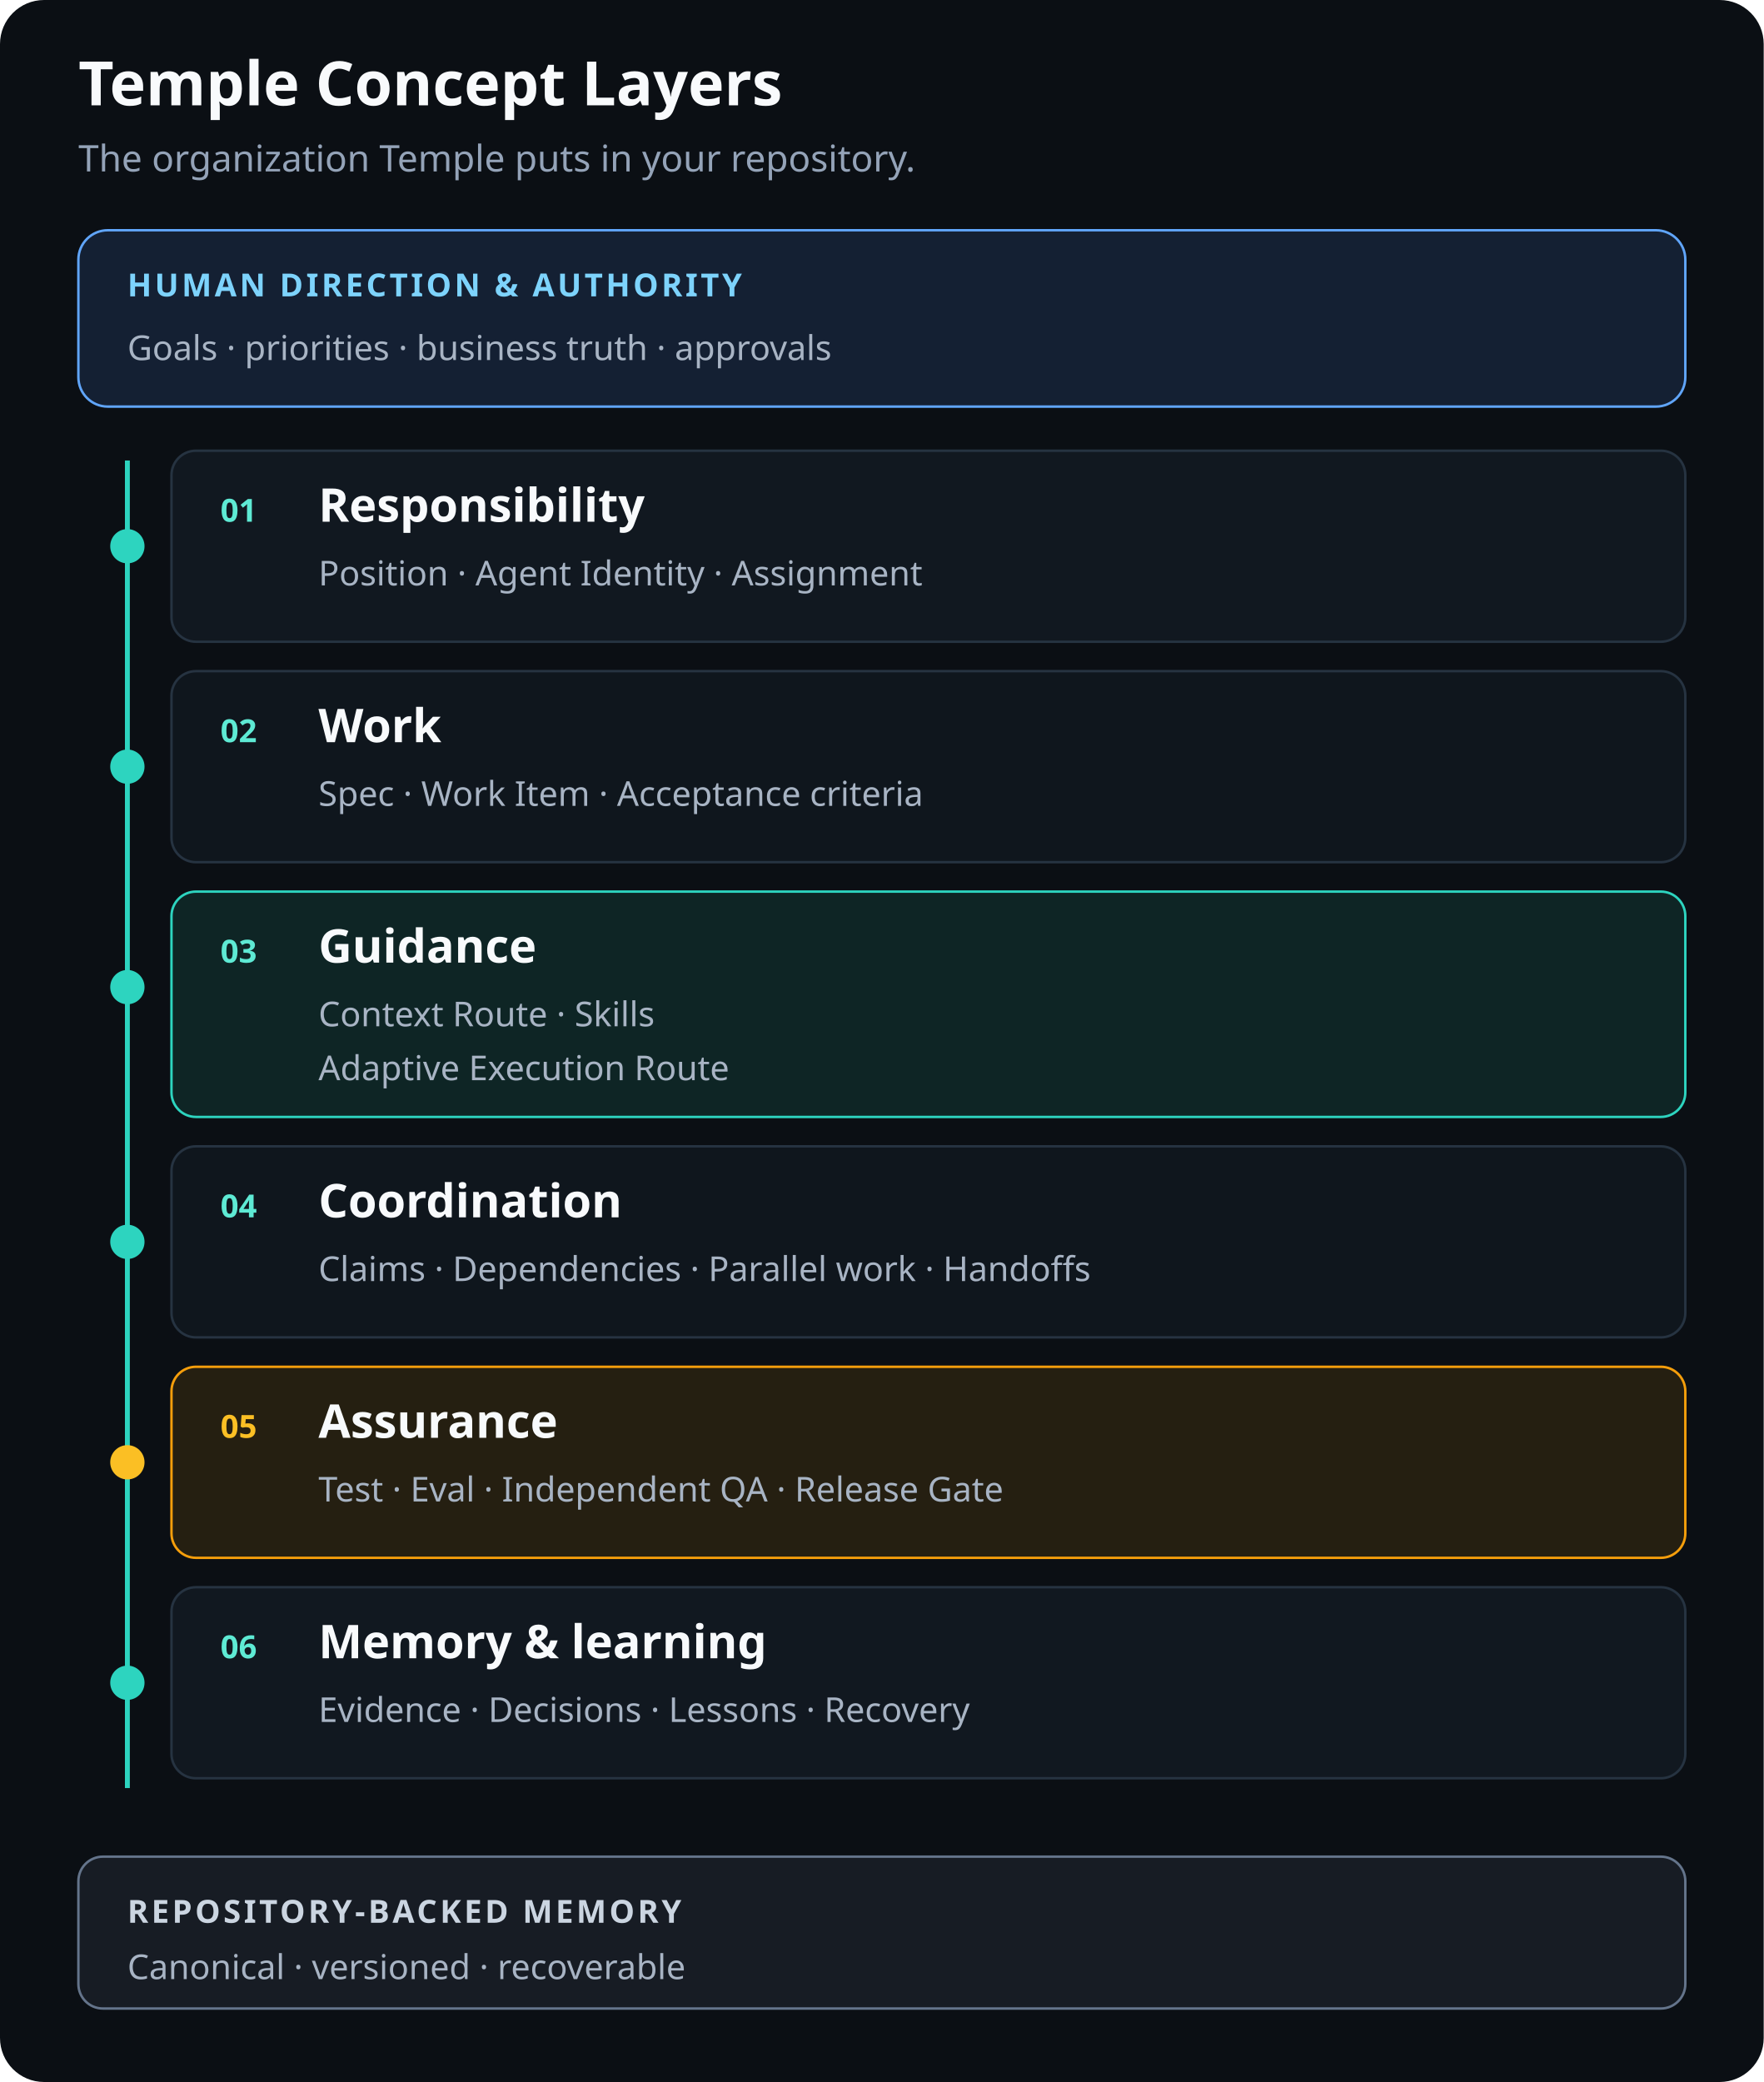
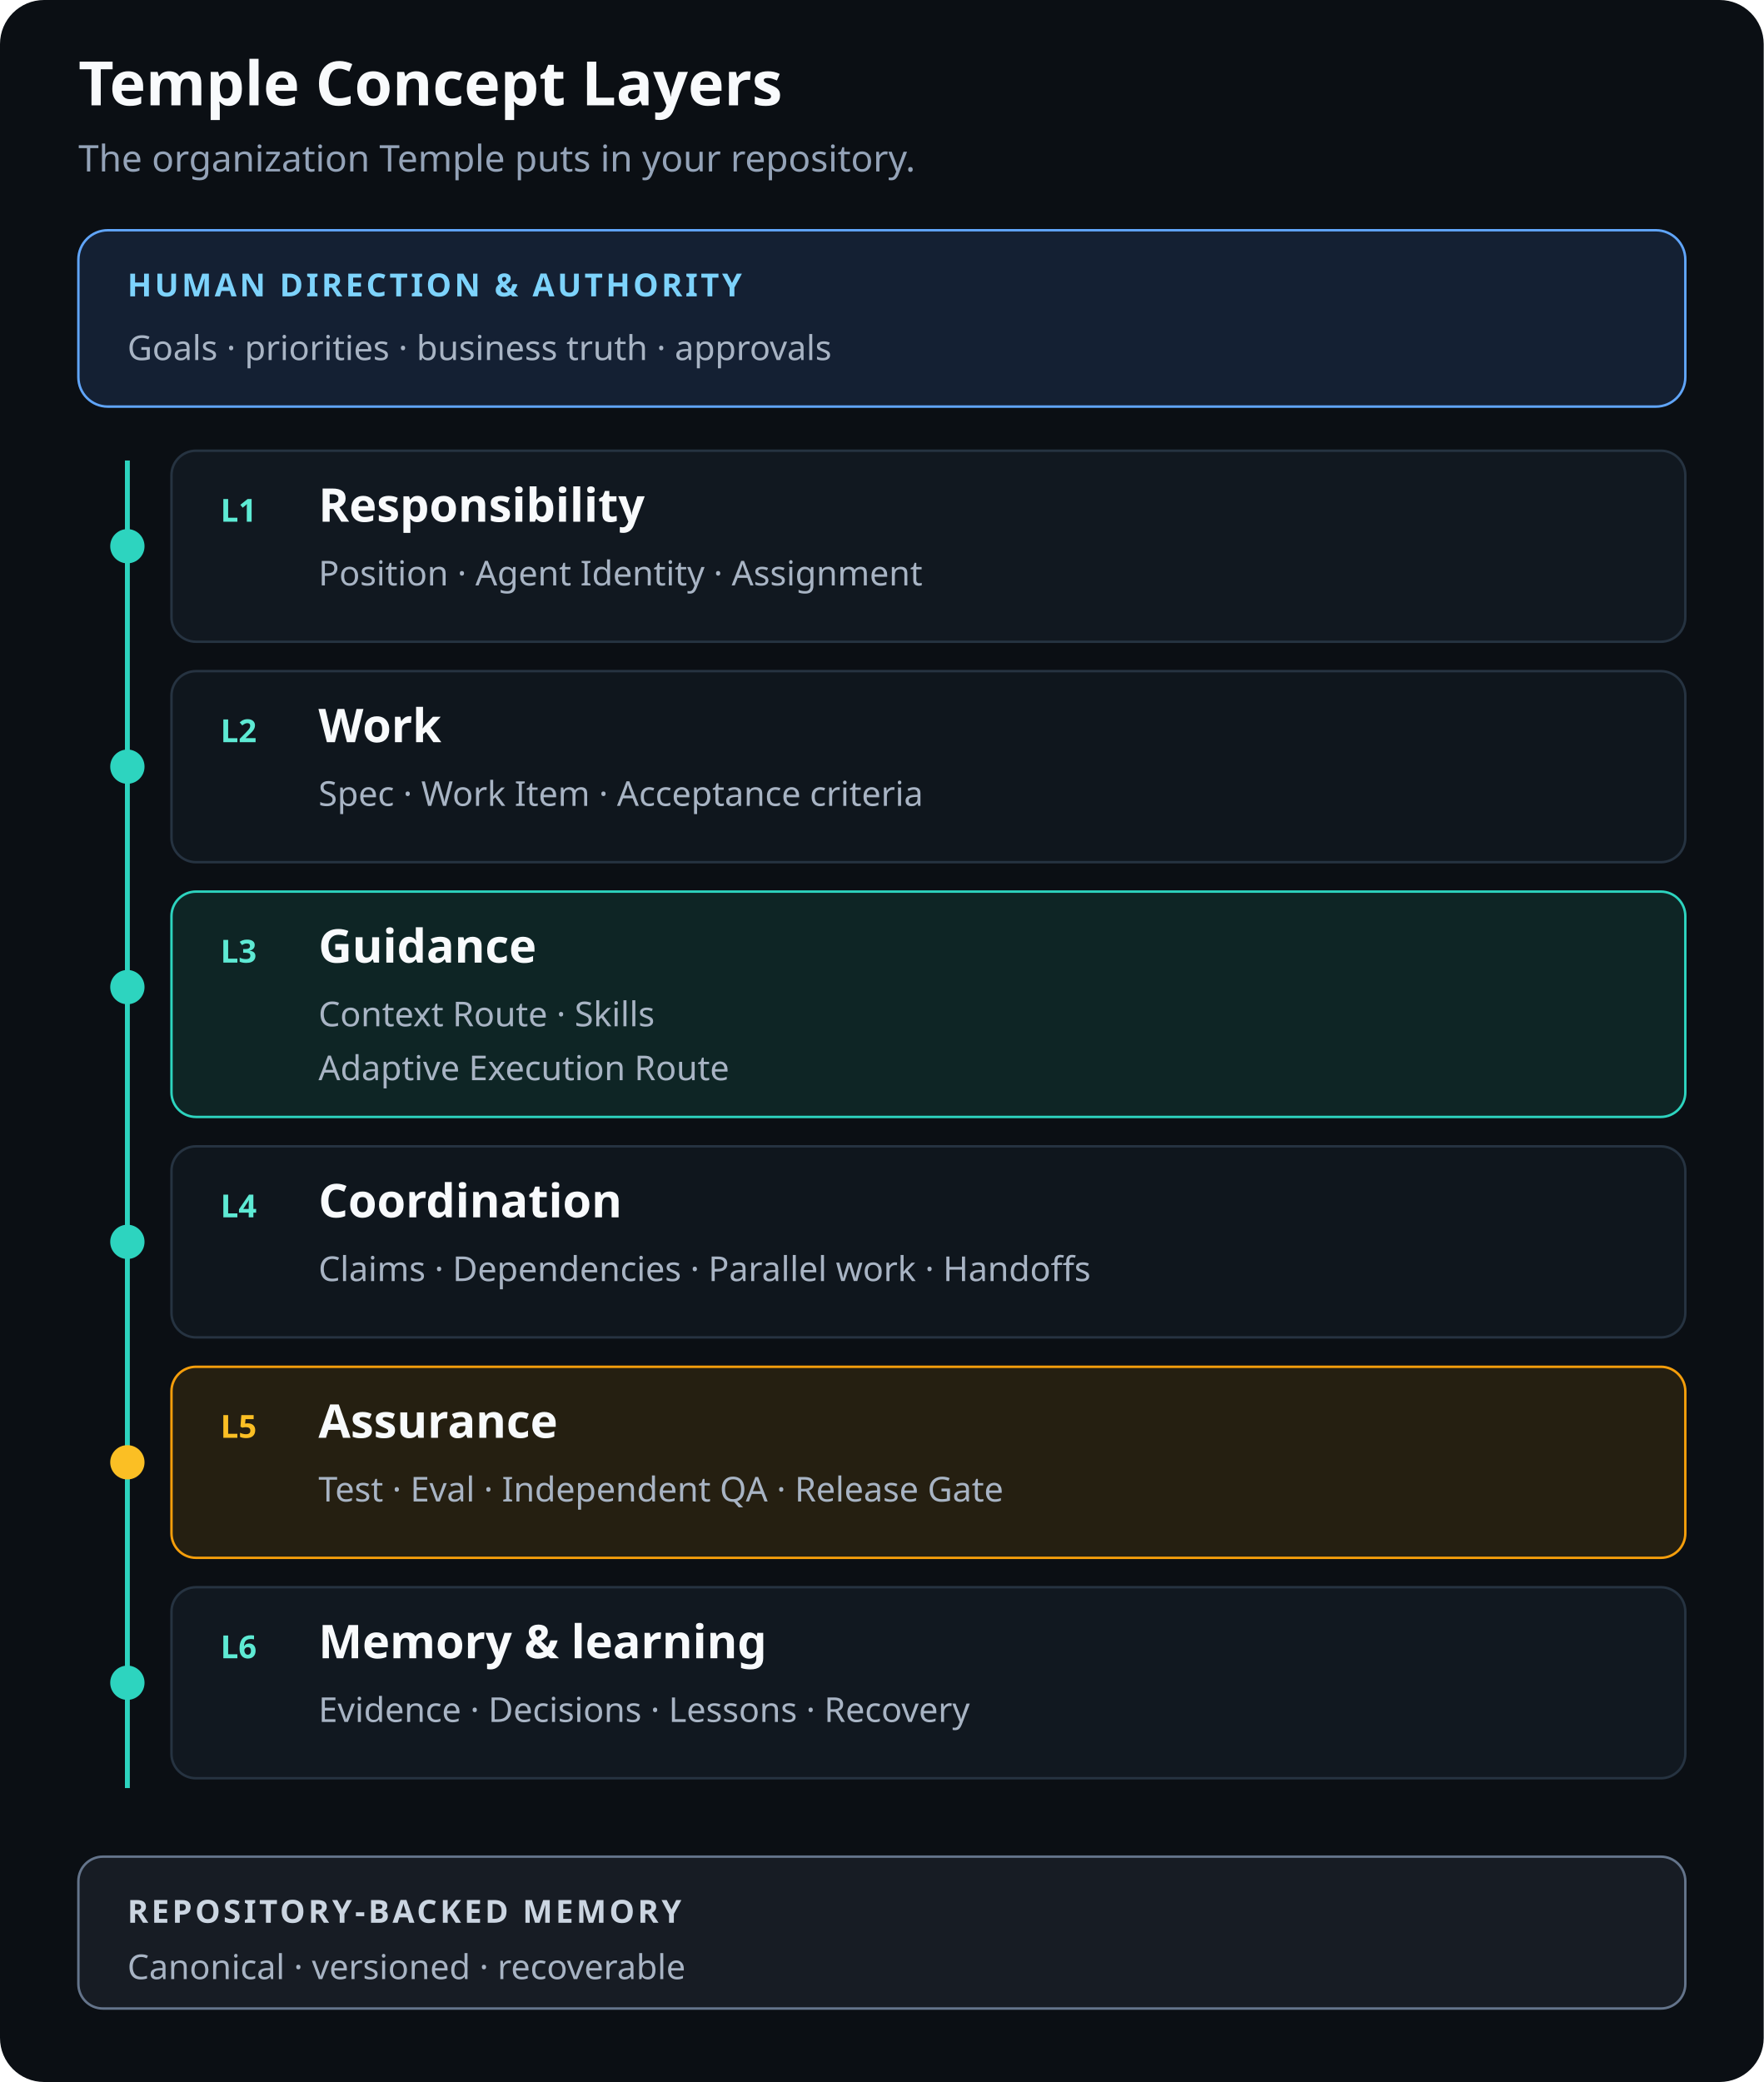
<svg xmlns="http://www.w3.org/2000/svg" width="720" height="850" viewBox="0 0 720 850" role="img" aria-labelledby="title desc">
  <style>text{font-family:-apple-system,BlinkMacSystemFont,"Segoe UI","Noto Sans",sans-serif}.title{fill:#f8fafc;font-size:25px;font-weight:650}.sub{fill:#94a3b8;font-size:15px}.label{fill:#7dd3fc;font-size:13px;font-weight:700;letter-spacing:1.2px}.name{fill:#f8fafc;font-size:19px;font-weight:650}.meta{fill:#a8b4c4;font-size:14px}.idx{fill:#5eead4;font-size:13px;font-weight:700}</style>
  <rect width="720" height="850" rx="18" fill="#0b0f14" />
  <text x="32" y="43" class="title">Temple Concept Layers</text>
  <text x="32" y="70" class="sub">The organization Temple puts in your repository.</text>
  <rect x="32" y="94" width="656" height="72" rx="12" fill="#142033" stroke="#60a5fa" />
  <text x="52" y="121" class="label">HUMAN DIRECTION &amp; AUTHORITY</text>
  <text x="52" y="147" class="meta">Goals · priorities · business truth · approvals</text>
  <line x1="52" y1="188" x2="52" y2="730" stroke="#2dd4bf" stroke-width="2" />
  <g transform="translate(32 184)">
    <circle cx="20" cy="39" r="7" fill="#2dd4bf" />
    <rect x="38" width="618" height="78" rx="10" fill="#111820" stroke="#263341" />
-     <text x="58" y="29" class="idx">01</text>
+     <text x="58" y="29" class="idx">L1</text>
    <text x="98" y="29" class="name">Responsibility</text>
    <text x="98" y="55" class="meta">Position · Agent Identity · Assignment</text>
  </g>
  <g transform="translate(32 274)">
    <circle cx="20" cy="39" r="7" fill="#2dd4bf" />
    <rect x="38" width="618" height="78" rx="10" fill="#0f161d" stroke="#263341" />
-     <text x="58" y="29" class="idx">02</text>
+     <text x="58" y="29" class="idx">L2</text>
    <text x="98" y="29" class="name">Work</text>
    <text x="98" y="55" class="meta">Spec · Work Item · Acceptance criteria</text>
  </g>
  <g transform="translate(32 364)">
    <circle cx="20" cy="39" r="7" fill="#2dd4bf" />
    <rect x="38" width="618" height="92" rx="10" fill="#0e2525" stroke="#2dd4bf" />
-     <text x="58" y="29" class="idx">03</text>
+     <text x="58" y="29" class="idx">L3</text>
    <text x="98" y="29" class="name">Guidance</text>
    <text x="98" y="55" class="meta">Context Route · Skills</text>
    <text x="98" y="77" class="meta">Adaptive Execution Route</text>
  </g>
  <g transform="translate(32 468)">
    <circle cx="20" cy="39" r="7" fill="#2dd4bf" />
    <rect x="38" width="618" height="78" rx="10" fill="#0f161d" stroke="#263341" />
-     <text x="58" y="29" class="idx">04</text>
+     <text x="58" y="29" class="idx">L4</text>
    <text x="98" y="29" class="name">Coordination</text>
    <text x="98" y="55" class="meta">Claims · Dependencies · Parallel work · Handoffs</text>
  </g>
  <g transform="translate(32 558)">
    <circle cx="20" cy="39" r="7" fill="#fbbf24" />
    <rect x="38" width="618" height="78" rx="10" fill="#251f11" stroke="#f59e0b" />
-     <text x="58" y="29" class="idx" style="fill:#fbbf24">05</text>
+     <text x="58" y="29" class="idx" style="fill:#fbbf24">L5</text>
    <text x="98" y="29" class="name">Assurance</text>
    <text x="98" y="55" class="meta">Test · Eval · Independent QA · Release Gate</text>
  </g>
  <g transform="translate(32 648)">
    <circle cx="20" cy="39" r="7" fill="#2dd4bf" />
    <rect x="38" width="618" height="78" rx="10" fill="#111820" stroke="#263341" />
-     <text x="58" y="29" class="idx">06</text>
+     <text x="58" y="29" class="idx">L6</text>
    <text x="98" y="29" class="name">Memory &amp; learning</text>
    <text x="98" y="55" class="meta">Evidence · Decisions · Lessons · Recovery</text>
  </g>
  <rect x="32" y="758" width="656" height="62" rx="10" fill="#171c24" stroke="#64748b" />
  <text x="52" y="785" class="label" style="fill:#cbd5e1">REPOSITORY-BACKED MEMORY</text>
  <text x="52" y="808" class="meta">Canonical · versioned · recoverable</text>
</svg>
